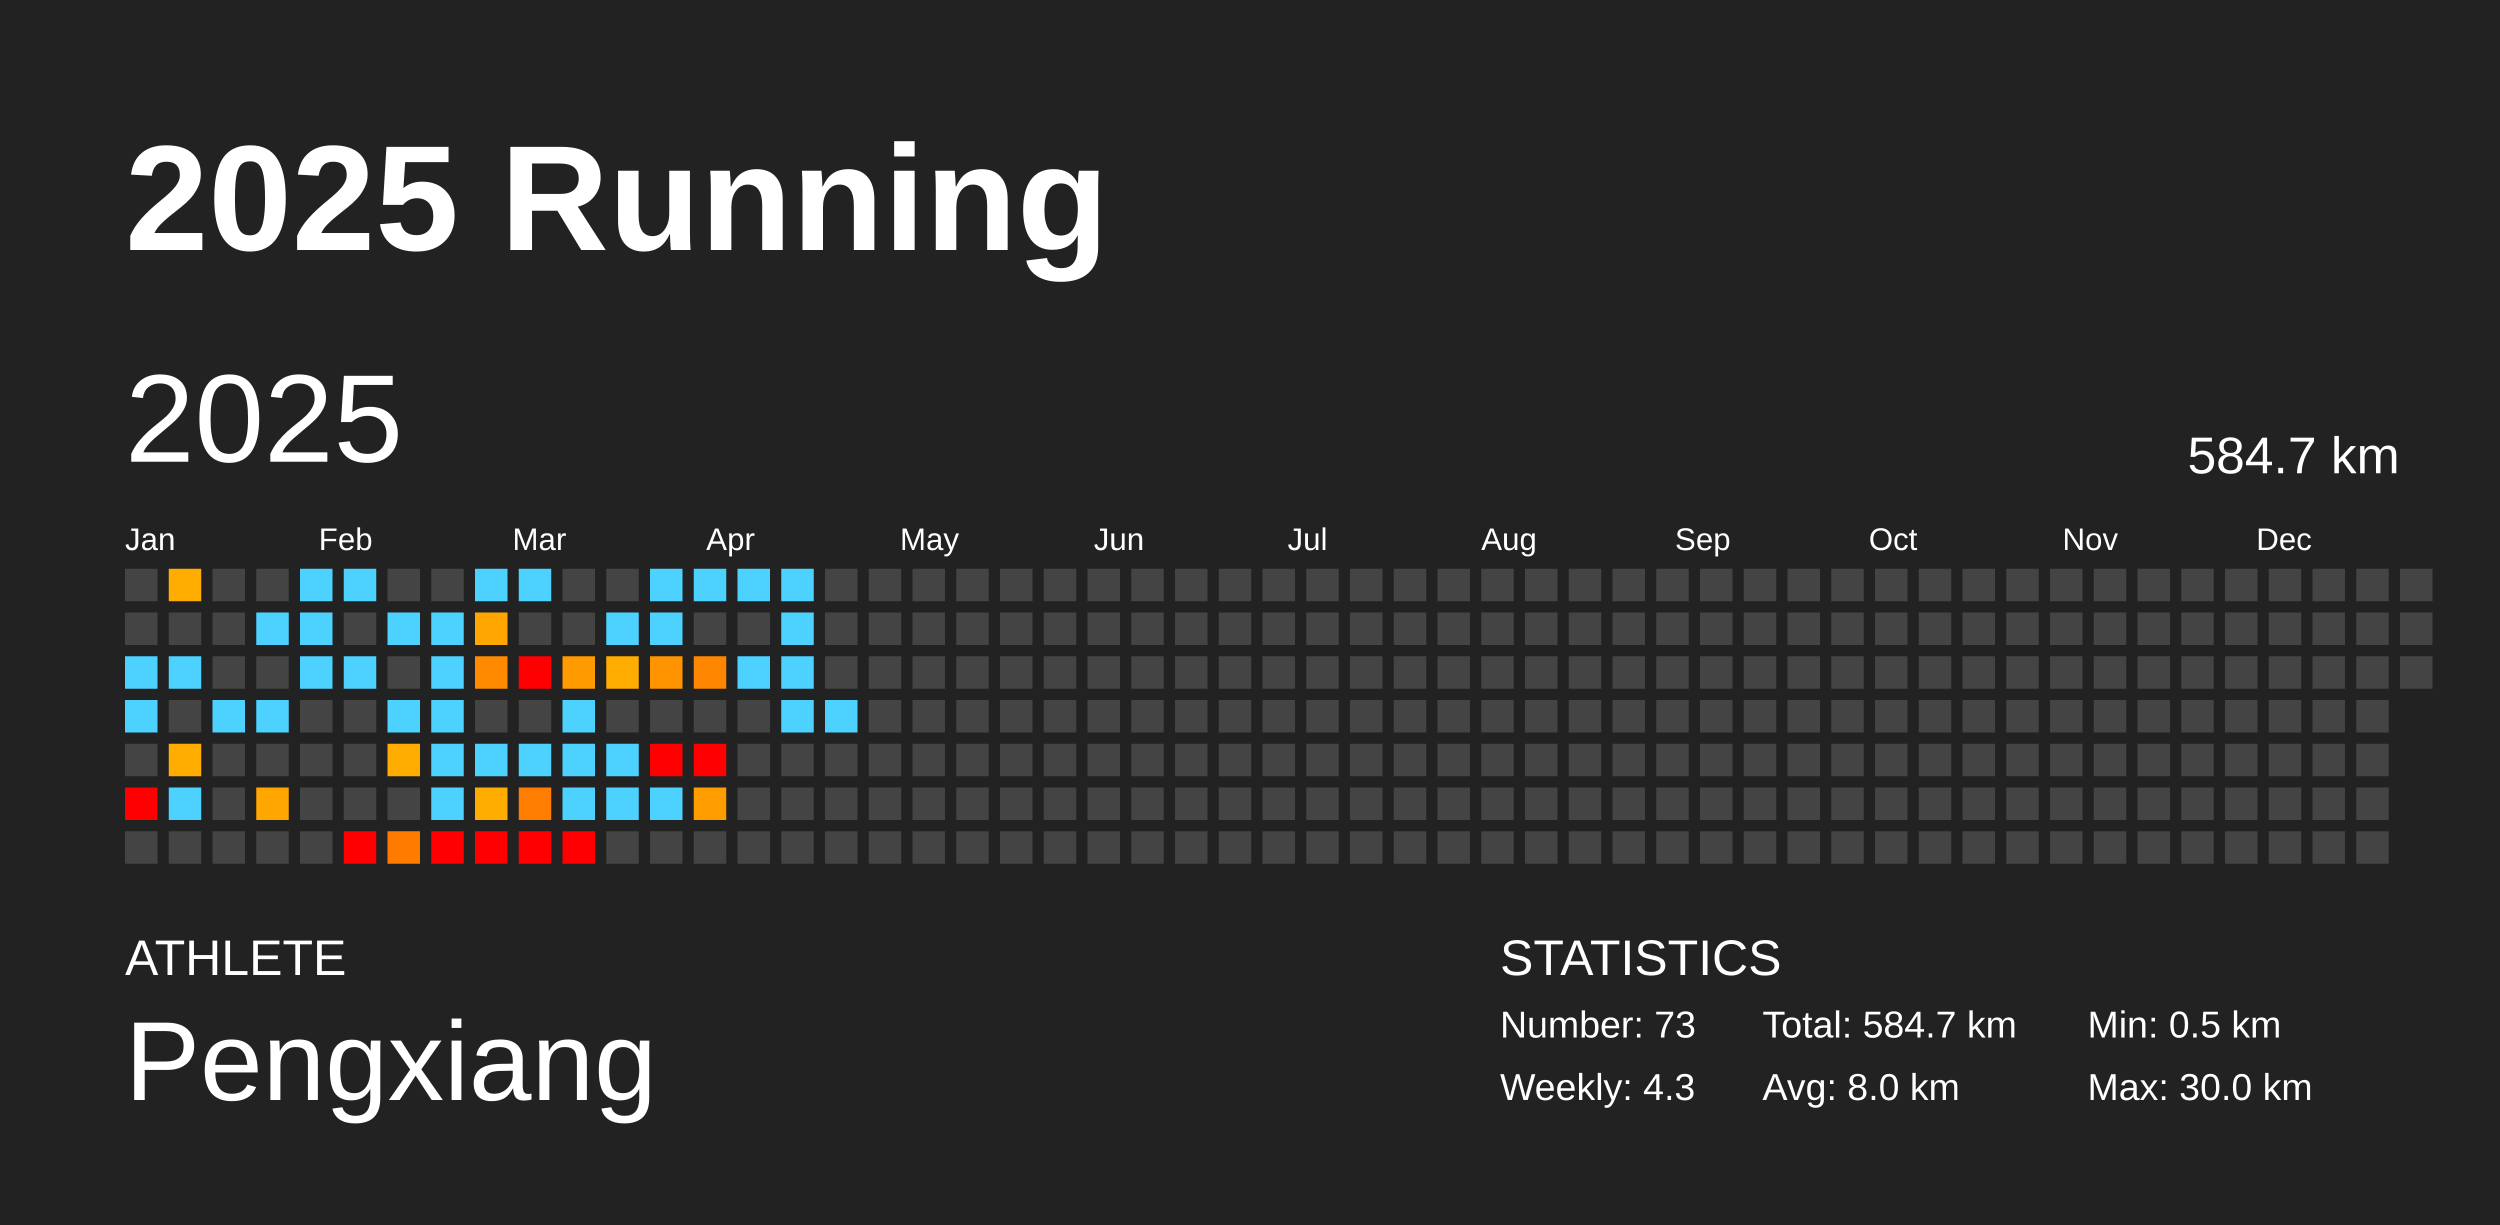
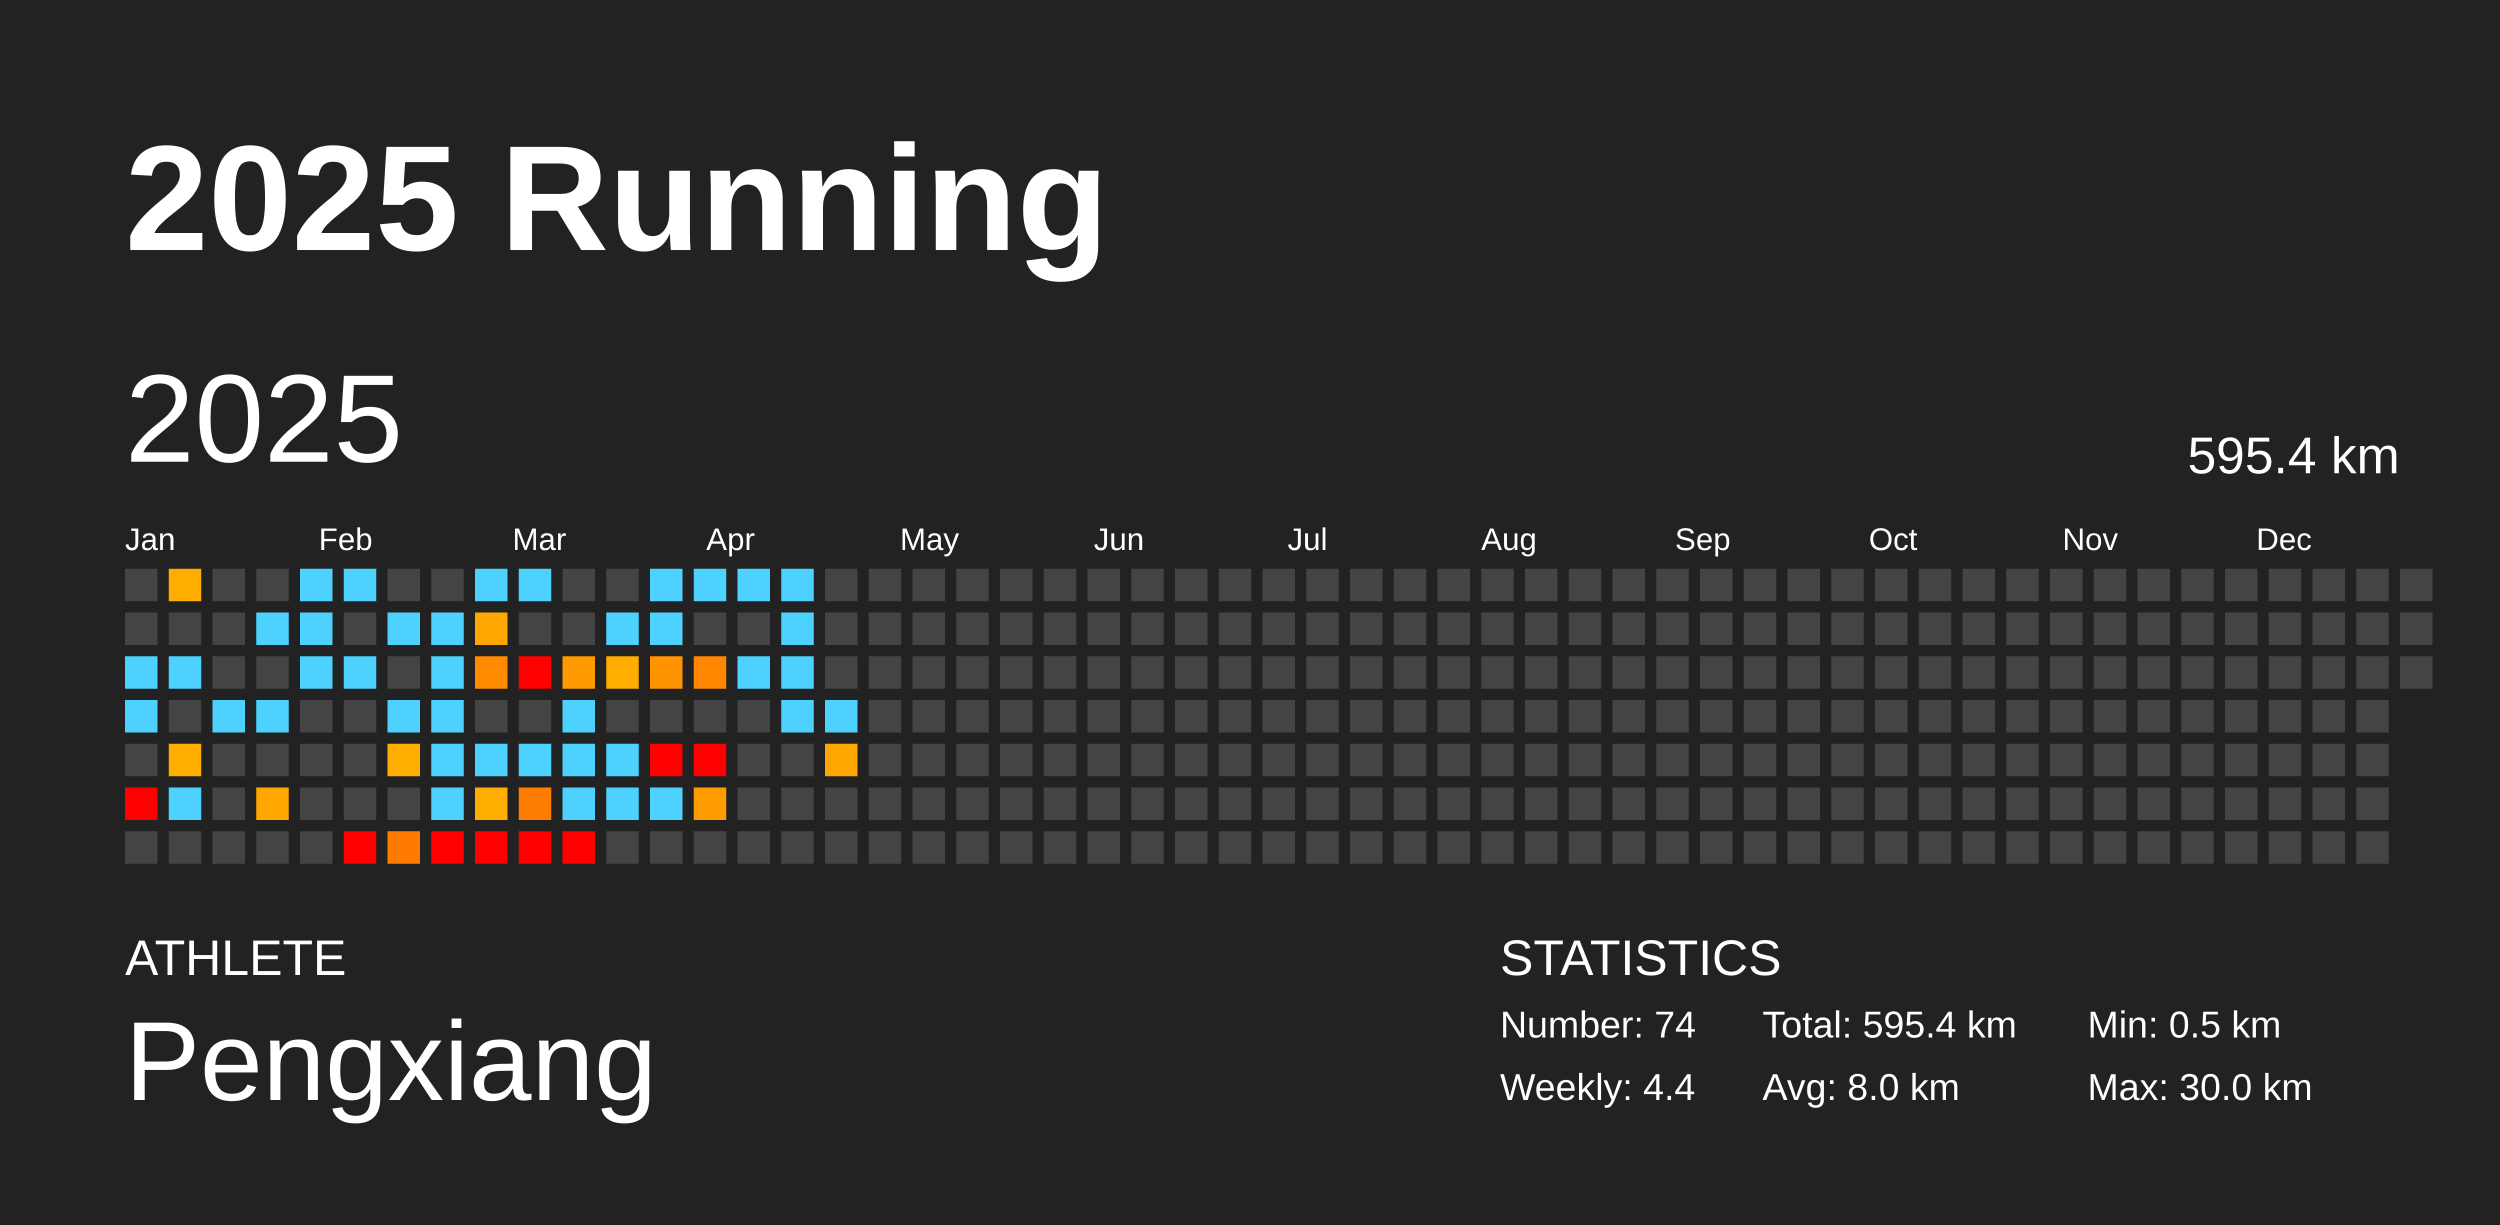
<svg xmlns="http://www.w3.org/2000/svg" baseProfile="full" height="98mm" version="1.1" viewBox="0,0,200,98" width="200mm">
  <defs />
  <rect fill="#222222" height="98" width="200" x="0" y="0" />
  <text fill="#FFFFFF" style="font-size:12px; font-family:Arial; font-weight:bold;" x="10" y="20">2025 Running</text>
  <text fill="#FFFFFF" style="font-size:4px; font-family:Arial" x="10" y="78">ATHLETE</text>
  <text fill="#FFFFFF" style="font-size:9px; font-family:Arial" x="10" y="88">Pengxiang</text>
  <text fill="#FFFFFF" style="font-size:4px; font-family:Arial" x="120" y="78">STATISTICS</text>
-   <text fill="#FFFFFF" style="font-size:3px; font-family:Arial" x="120" y="83">Number: 73</text>
-   <text fill="#FFFFFF" style="font-size:3px; font-family:Arial" x="120" y="88">Weekly: 4.3</text>
-   <text fill="#FFFFFF" style="font-size:3px; font-family:Arial" x="141" y="83">Total: 584.7 km</text>
+   <text fill="#FFFFFF" style="font-size:3px; font-family:Arial" x="120" y="83">Number: 74</text>
+   <text fill="#FFFFFF" style="font-size:3px; font-family:Arial" x="120" y="88">Weekly: 4.4</text>
+   <text fill="#FFFFFF" style="font-size:3px; font-family:Arial" x="141" y="83">Total: 595.4 km</text>
  <text fill="#FFFFFF" style="font-size:3px; font-family:Arial" x="141" y="88">Avg: 8.0 km</text>
  <text fill="#FFFFFF" style="font-size:3px; font-family:Arial" x="167" y="83">Min: 0.5 km</text>
  <text fill="#FFFFFF" style="font-size:3px; font-family:Arial" x="167" y="88">Max: 30.0 km</text>
  <text dominant-baseline="hanging" fill="#FFFFFF" style="font-size:10.0px; font-family:Arial;" x="10" y="30">2025</text>
-   <text dominant-baseline="hanging" fill="#FFFFFF" style="font-size:4.125px; font-family:Arial;" x="175" y="35">584.7 km</text>
+   <text dominant-baseline="hanging" fill="#FFFFFF" style="font-size:4.125px; font-family:Arial;" x="175" y="35">595.4 km</text>
  <text fill="#FFFFFF" style="font-size:2.5px; font-family:Arial" x="10.0" y="44">Jan</text>
  <text fill="#FFFFFF" style="font-size:2.5px; font-family:Arial" x="25.5" y="44">Feb</text>
  <text fill="#FFFFFF" style="font-size:2.5px; font-family:Arial" x="41.0" y="44">Mar</text>
  <text fill="#FFFFFF" style="font-size:2.5px; font-family:Arial" x="56.5" y="44">Apr</text>
  <text fill="#FFFFFF" style="font-size:2.5px; font-family:Arial" x="72.0" y="44">May</text>
  <text fill="#FFFFFF" style="font-size:2.5px; font-family:Arial" x="87.5" y="44">Jun</text>
  <text fill="#FFFFFF" style="font-size:2.5px; font-family:Arial" x="103.0" y="44">Jul</text>
  <text fill="#FFFFFF" style="font-size:2.5px; font-family:Arial" x="118.5" y="44">Aug</text>
  <text fill="#FFFFFF" style="font-size:2.5px; font-family:Arial" x="134.0" y="44">Sep</text>
  <text fill="#FFFFFF" style="font-size:2.5px; font-family:Arial" x="149.5" y="44">Oct</text>
  <text fill="#FFFFFF" style="font-size:2.5px; font-family:Arial" x="165.0" y="44">Nov</text>
  <text fill="#FFFFFF" style="font-size:2.5px; font-family:Arial" x="180.5" y="44">Dec</text>
  <rect fill="#444444" height="2.6" width="2.6" x="10.0" y="45.5" />
  <rect fill="#444444" height="2.6" width="2.6" x="10.0" y="49.0" />
  <rect fill="#4dd2ff" height="2.6" width="2.6" x="10.0" y="52.5" />
  <rect fill="#4dd2ff" height="2.6" width="2.6" x="10.0" y="56.0" />
  <rect fill="#444444" height="2.6" width="2.6" x="10.0" y="59.5" />
  <rect fill="red" height="2.6" width="2.6" x="10.0" y="63.0" />
  <rect fill="#444444" height="2.6" width="2.6" x="10.0" y="66.5" />
  <rect fill="#ffad00" height="2.6" width="2.6" x="13.5" y="45.5" />
  <rect fill="#444444" height="2.6" width="2.6" x="13.5" y="49.0" />
  <rect fill="#4dd2ff" height="2.6" width="2.6" x="13.5" y="52.5" />
  <rect fill="#444444" height="2.6" width="2.6" x="13.5" y="56.0" />
  <rect fill="#ffad00" height="2.6" width="2.6" x="13.5" y="59.5" />
  <rect fill="#4dd2ff" height="2.6" width="2.6" x="13.5" y="63.0" />
  <rect fill="#444444" height="2.6" width="2.6" x="13.5" y="66.5" />
  <rect fill="#444444" height="2.6" width="2.6" x="17.0" y="45.5" />
  <rect fill="#444444" height="2.6" width="2.6" x="17.0" y="49.0" />
  <rect fill="#444444" height="2.6" width="2.6" x="17.0" y="52.5" />
  <rect fill="#4dd2ff" height="2.6" width="2.6" x="17.0" y="56.0" />
  <rect fill="#444444" height="2.6" width="2.6" x="17.0" y="59.5" />
  <rect fill="#444444" height="2.6" width="2.6" x="17.0" y="63.0" />
  <rect fill="#444444" height="2.6" width="2.6" x="17.0" y="66.5" />
  <rect fill="#444444" height="2.6" width="2.6" x="20.5" y="45.5" />
  <rect fill="#4dd2ff" height="2.6" width="2.6" x="20.5" y="49.0" />
  <rect fill="#444444" height="2.6" width="2.6" x="20.5" y="52.5" />
  <rect fill="#4dd2ff" height="2.6" width="2.6" x="20.5" y="56.0" />
  <rect fill="#444444" height="2.6" width="2.6" x="20.5" y="59.5" />
  <rect fill="#ffa600" height="2.6" width="2.6" x="20.5" y="63.0" />
  <rect fill="#444444" height="2.6" width="2.6" x="20.5" y="66.5" />
  <rect fill="#4dd2ff" height="2.6" width="2.6" x="24.0" y="45.5" />
  <rect fill="#4dd2ff" height="2.6" width="2.6" x="24.0" y="49.0" />
  <rect fill="#4dd2ff" height="2.6" width="2.6" x="24.0" y="52.5" />
  <rect fill="#444444" height="2.6" width="2.6" x="24.0" y="56.0" />
  <rect fill="#444444" height="2.6" width="2.6" x="24.0" y="59.5" />
  <rect fill="#444444" height="2.6" width="2.6" x="24.0" y="63.0" />
  <rect fill="#444444" height="2.6" width="2.6" x="24.0" y="66.5" />
  <rect fill="#4dd2ff" height="2.6" width="2.6" x="27.5" y="45.5" />
  <rect fill="#444444" height="2.6" width="2.6" x="27.5" y="49.0" />
  <rect fill="#4dd2ff" height="2.6" width="2.6" x="27.5" y="52.5" />
  <rect fill="#444444" height="2.6" width="2.6" x="27.5" y="56.0" />
  <rect fill="#444444" height="2.6" width="2.6" x="27.5" y="59.5" />
  <rect fill="#444444" height="2.6" width="2.6" x="27.5" y="63.0" />
  <rect fill="red" height="2.6" width="2.6" x="27.5" y="66.5" />
  <rect fill="#444444" height="2.6" width="2.6" x="31.0" y="45.5" />
  <rect fill="#4dd2ff" height="2.6" width="2.6" x="31.0" y="49.0" />
  <rect fill="#444444" height="2.6" width="2.6" x="31.0" y="52.5" />
  <rect fill="#4dd2ff" height="2.6" width="2.6" x="31.0" y="56.0" />
  <rect fill="#ffad00" height="2.6" width="2.6" x="31.0" y="59.5" />
  <rect fill="#444444" height="2.6" width="2.6" x="31.0" y="63.0" />
  <rect fill="#ff7b00" height="2.6" width="2.6" x="31.0" y="66.5" />
  <rect fill="#444444" height="2.6" width="2.6" x="34.5" y="45.5" />
  <rect fill="#4dd2ff" height="2.6" width="2.6" x="34.5" y="49.0" />
  <rect fill="#4dd2ff" height="2.6" width="2.6" x="34.5" y="52.5" />
  <rect fill="#4dd2ff" height="2.6" width="2.6" x="34.5" y="56.0" />
  <rect fill="#4dd2ff" height="2.6" width="2.6" x="34.5" y="59.5" />
  <rect fill="#4dd2ff" height="2.6" width="2.6" x="34.5" y="63.0" />
  <rect fill="red" height="2.6" width="2.6" x="34.5" y="66.5" />
  <rect fill="#4dd2ff" height="2.6" width="2.6" x="38.0" y="45.5" />
  <rect fill="#ffa700" height="2.6" width="2.6" x="38.0" y="49.0" />
  <rect fill="#ff8a00" height="2.6" width="2.6" x="38.0" y="52.5" />
  <rect fill="#444444" height="2.6" width="2.6" x="38.0" y="56.0" />
  <rect fill="#4dd2ff" height="2.6" width="2.6" x="38.0" y="59.5" />
  <rect fill="#ffad00" height="2.6" width="2.6" x="38.0" y="63.0" />
  <rect fill="red" height="2.6" width="2.6" x="38.0" y="66.5" />
  <rect fill="#4dd2ff" height="2.6" width="2.6" x="41.5" y="45.5" />
  <rect fill="#444444" height="2.6" width="2.6" x="41.5" y="49.0" />
  <rect fill="red" height="2.6" width="2.6" x="41.5" y="52.5" />
  <rect fill="#444444" height="2.6" width="2.6" x="41.5" y="56.0" />
  <rect fill="#4dd2ff" height="2.6" width="2.6" x="41.5" y="59.5" />
  <rect fill="#ff7d00" height="2.6" width="2.6" x="41.5" y="63.0" />
  <rect fill="red" height="2.6" width="2.6" x="41.5" y="66.5" />
  <rect fill="#444444" height="2.6" width="2.6" x="45.0" y="45.5" />
  <rect fill="#444444" height="2.6" width="2.6" x="45.0" y="49.0" />
  <rect fill="#ff9a00" height="2.6" width="2.6" x="45.0" y="52.5" />
  <rect fill="#4dd2ff" height="2.6" width="2.6" x="45.0" y="56.0" />
  <rect fill="#4dd2ff" height="2.6" width="2.6" x="45.0" y="59.5" />
  <rect fill="#4dd2ff" height="2.6" width="2.6" x="45.0" y="63.0" />
  <rect fill="red" height="2.6" width="2.6" x="45.0" y="66.5" />
  <rect fill="#444444" height="2.6" width="2.6" x="48.5" y="45.5" />
  <rect fill="#4dd2ff" height="2.6" width="2.6" x="48.5" y="49.0" />
  <rect fill="#ffad00" height="2.6" width="2.6" x="48.5" y="52.5" />
  <rect fill="#444444" height="2.6" width="2.6" x="48.5" y="56.0" />
  <rect fill="#4dd2ff" height="2.6" width="2.6" x="48.5" y="59.5" />
  <rect fill="#4dd2ff" height="2.6" width="2.6" x="48.5" y="63.0" />
  <rect fill="#444444" height="2.6" width="2.6" x="48.5" y="66.5" />
  <rect fill="#4dd2ff" height="2.6" width="2.6" x="52.0" y="45.5" />
  <rect fill="#4dd2ff" height="2.6" width="2.6" x="52.0" y="49.0" />
  <rect fill="#ff9400" height="2.6" width="2.6" x="52.0" y="52.5" />
  <rect fill="#444444" height="2.6" width="2.6" x="52.0" y="56.0" />
  <rect fill="red" height="2.6" width="2.6" x="52.0" y="59.5" />
  <rect fill="#4dd2ff" height="2.6" width="2.6" x="52.0" y="63.0" />
  <rect fill="#444444" height="2.6" width="2.6" x="52.0" y="66.5" />
  <rect fill="#4dd2ff" height="2.6" width="2.6" x="55.5" y="45.5" />
  <rect fill="#444444" height="2.6" width="2.6" x="55.5" y="49.0" />
  <rect fill="#ff8600" height="2.6" width="2.6" x="55.5" y="52.5" />
  <rect fill="#444444" height="2.6" width="2.6" x="55.5" y="56.0" />
  <rect fill="red" height="2.6" width="2.6" x="55.5" y="59.5" />
  <rect fill="#ff9c00" height="2.6" width="2.6" x="55.5" y="63.0" />
  <rect fill="#444444" height="2.6" width="2.6" x="55.5" y="66.5" />
  <rect fill="#4dd2ff" height="2.6" width="2.6" x="59.0" y="45.5" />
  <rect fill="#444444" height="2.6" width="2.6" x="59.0" y="49.0" />
  <rect fill="#4dd2ff" height="2.6" width="2.6" x="59.0" y="52.5" />
  <rect fill="#444444" height="2.6" width="2.6" x="59.0" y="56.0" />
  <rect fill="#444444" height="2.6" width="2.6" x="59.0" y="59.5" />
  <rect fill="#444444" height="2.6" width="2.6" x="59.0" y="63.0" />
  <rect fill="#444444" height="2.6" width="2.6" x="59.0" y="66.5" />
  <rect fill="#4dd2ff" height="2.6" width="2.6" x="62.5" y="45.5" />
  <rect fill="#4dd2ff" height="2.6" width="2.6" x="62.5" y="49.0" />
  <rect fill="#4dd2ff" height="2.6" width="2.6" x="62.5" y="52.5" />
  <rect fill="#4dd2ff" height="2.6" width="2.6" x="62.5" y="56.0" />
  <rect fill="#444444" height="2.6" width="2.6" x="62.5" y="59.5" />
  <rect fill="#444444" height="2.6" width="2.6" x="62.5" y="63.0" />
  <rect fill="#444444" height="2.6" width="2.6" x="62.5" y="66.5" />
  <rect fill="#444444" height="2.6" width="2.6" x="66.0" y="45.5" />
  <rect fill="#444444" height="2.6" width="2.6" x="66.0" y="49.0" />
  <rect fill="#444444" height="2.6" width="2.6" x="66.0" y="52.5" />
  <rect fill="#4dd2ff" height="2.6" width="2.6" x="66.0" y="56.0" />
-   <rect fill="#444444" height="2.6" width="2.6" x="66.0" y="59.5" />
+   <rect fill="#ffa700" height="2.6" width="2.6" x="66.0" y="59.5" />
  <rect fill="#444444" height="2.6" width="2.6" x="66.0" y="63.0" />
  <rect fill="#444444" height="2.6" width="2.6" x="66.0" y="66.5" />
  <rect fill="#444444" height="2.6" width="2.6" x="69.5" y="45.5" />
  <rect fill="#444444" height="2.6" width="2.6" x="69.5" y="49.0" />
  <rect fill="#444444" height="2.6" width="2.6" x="69.5" y="52.5" />
  <rect fill="#444444" height="2.6" width="2.6" x="69.5" y="56.0" />
  <rect fill="#444444" height="2.6" width="2.6" x="69.5" y="59.5" />
  <rect fill="#444444" height="2.6" width="2.6" x="69.5" y="63.0" />
  <rect fill="#444444" height="2.6" width="2.6" x="69.5" y="66.5" />
  <rect fill="#444444" height="2.6" width="2.6" x="73.0" y="45.5" />
  <rect fill="#444444" height="2.6" width="2.6" x="73.0" y="49.0" />
  <rect fill="#444444" height="2.6" width="2.6" x="73.0" y="52.5" />
  <rect fill="#444444" height="2.6" width="2.6" x="73.0" y="56.0" />
  <rect fill="#444444" height="2.6" width="2.6" x="73.0" y="59.5" />
  <rect fill="#444444" height="2.6" width="2.6" x="73.0" y="63.0" />
  <rect fill="#444444" height="2.6" width="2.6" x="73.0" y="66.5" />
  <rect fill="#444444" height="2.6" width="2.6" x="76.5" y="45.5" />
  <rect fill="#444444" height="2.6" width="2.6" x="76.5" y="49.0" />
  <rect fill="#444444" height="2.6" width="2.6" x="76.5" y="52.5" />
  <rect fill="#444444" height="2.6" width="2.6" x="76.5" y="56.0" />
  <rect fill="#444444" height="2.6" width="2.6" x="76.5" y="59.5" />
  <rect fill="#444444" height="2.6" width="2.6" x="76.5" y="63.0" />
  <rect fill="#444444" height="2.6" width="2.6" x="76.5" y="66.5" />
  <rect fill="#444444" height="2.6" width="2.6" x="80.0" y="45.5" />
  <rect fill="#444444" height="2.6" width="2.6" x="80.0" y="49.0" />
  <rect fill="#444444" height="2.6" width="2.6" x="80.0" y="52.5" />
  <rect fill="#444444" height="2.6" width="2.6" x="80.0" y="56.0" />
  <rect fill="#444444" height="2.6" width="2.6" x="80.0" y="59.5" />
  <rect fill="#444444" height="2.6" width="2.6" x="80.0" y="63.0" />
  <rect fill="#444444" height="2.6" width="2.6" x="80.0" y="66.5" />
  <rect fill="#444444" height="2.6" width="2.6" x="83.5" y="45.5" />
  <rect fill="#444444" height="2.6" width="2.6" x="83.5" y="49.0" />
  <rect fill="#444444" height="2.6" width="2.6" x="83.5" y="52.5" />
  <rect fill="#444444" height="2.6" width="2.6" x="83.5" y="56.0" />
  <rect fill="#444444" height="2.6" width="2.6" x="83.5" y="59.5" />
  <rect fill="#444444" height="2.6" width="2.6" x="83.5" y="63.0" />
  <rect fill="#444444" height="2.6" width="2.6" x="83.5" y="66.5" />
  <rect fill="#444444" height="2.6" width="2.6" x="87.0" y="45.5" />
  <rect fill="#444444" height="2.6" width="2.6" x="87.0" y="49.0" />
  <rect fill="#444444" height="2.6" width="2.6" x="87.0" y="52.5" />
  <rect fill="#444444" height="2.6" width="2.6" x="87.0" y="56.0" />
  <rect fill="#444444" height="2.6" width="2.6" x="87.0" y="59.5" />
  <rect fill="#444444" height="2.6" width="2.6" x="87.0" y="63.0" />
  <rect fill="#444444" height="2.6" width="2.6" x="87.0" y="66.5" />
  <rect fill="#444444" height="2.6" width="2.6" x="90.5" y="45.5" />
  <rect fill="#444444" height="2.6" width="2.6" x="90.5" y="49.0" />
  <rect fill="#444444" height="2.6" width="2.6" x="90.5" y="52.5" />
  <rect fill="#444444" height="2.6" width="2.6" x="90.5" y="56.0" />
  <rect fill="#444444" height="2.6" width="2.6" x="90.5" y="59.5" />
  <rect fill="#444444" height="2.6" width="2.6" x="90.5" y="63.0" />
  <rect fill="#444444" height="2.6" width="2.6" x="90.5" y="66.5" />
  <rect fill="#444444" height="2.6" width="2.6" x="94.0" y="45.5" />
  <rect fill="#444444" height="2.6" width="2.6" x="94.0" y="49.0" />
  <rect fill="#444444" height="2.6" width="2.6" x="94.0" y="52.5" />
  <rect fill="#444444" height="2.6" width="2.6" x="94.0" y="56.0" />
  <rect fill="#444444" height="2.6" width="2.6" x="94.0" y="59.5" />
  <rect fill="#444444" height="2.6" width="2.6" x="94.0" y="63.0" />
  <rect fill="#444444" height="2.6" width="2.6" x="94.0" y="66.5" />
  <rect fill="#444444" height="2.6" width="2.6" x="97.5" y="45.5" />
  <rect fill="#444444" height="2.6" width="2.6" x="97.5" y="49.0" />
  <rect fill="#444444" height="2.6" width="2.6" x="97.5" y="52.5" />
  <rect fill="#444444" height="2.6" width="2.6" x="97.5" y="56.0" />
  <rect fill="#444444" height="2.6" width="2.6" x="97.5" y="59.5" />
  <rect fill="#444444" height="2.6" width="2.6" x="97.5" y="63.0" />
  <rect fill="#444444" height="2.6" width="2.6" x="97.5" y="66.5" />
  <rect fill="#444444" height="2.6" width="2.6" x="101.0" y="45.5" />
  <rect fill="#444444" height="2.6" width="2.6" x="101.0" y="49.0" />
  <rect fill="#444444" height="2.6" width="2.6" x="101.0" y="52.5" />
  <rect fill="#444444" height="2.6" width="2.6" x="101.0" y="56.0" />
  <rect fill="#444444" height="2.6" width="2.6" x="101.0" y="59.5" />
  <rect fill="#444444" height="2.6" width="2.6" x="101.0" y="63.0" />
  <rect fill="#444444" height="2.6" width="2.6" x="101.0" y="66.5" />
  <rect fill="#444444" height="2.6" width="2.6" x="104.5" y="45.5" />
  <rect fill="#444444" height="2.6" width="2.6" x="104.5" y="49.0" />
  <rect fill="#444444" height="2.6" width="2.6" x="104.5" y="52.5" />
  <rect fill="#444444" height="2.6" width="2.6" x="104.5" y="56.0" />
  <rect fill="#444444" height="2.6" width="2.6" x="104.5" y="59.5" />
  <rect fill="#444444" height="2.6" width="2.6" x="104.5" y="63.0" />
  <rect fill="#444444" height="2.6" width="2.6" x="104.5" y="66.5" />
  <rect fill="#444444" height="2.6" width="2.6" x="108.0" y="45.5" />
  <rect fill="#444444" height="2.6" width="2.6" x="108.0" y="49.0" />
  <rect fill="#444444" height="2.6" width="2.6" x="108.0" y="52.5" />
  <rect fill="#444444" height="2.6" width="2.6" x="108.0" y="56.0" />
  <rect fill="#444444" height="2.6" width="2.6" x="108.0" y="59.5" />
  <rect fill="#444444" height="2.6" width="2.6" x="108.0" y="63.0" />
  <rect fill="#444444" height="2.6" width="2.6" x="108.0" y="66.5" />
  <rect fill="#444444" height="2.6" width="2.6" x="111.5" y="45.5" />
  <rect fill="#444444" height="2.6" width="2.6" x="111.5" y="49.0" />
  <rect fill="#444444" height="2.6" width="2.6" x="111.5" y="52.5" />
  <rect fill="#444444" height="2.6" width="2.6" x="111.5" y="56.0" />
  <rect fill="#444444" height="2.6" width="2.6" x="111.5" y="59.5" />
  <rect fill="#444444" height="2.6" width="2.6" x="111.5" y="63.0" />
  <rect fill="#444444" height="2.6" width="2.6" x="111.5" y="66.5" />
  <rect fill="#444444" height="2.6" width="2.6" x="115.0" y="45.5" />
  <rect fill="#444444" height="2.6" width="2.6" x="115.0" y="49.0" />
  <rect fill="#444444" height="2.6" width="2.6" x="115.0" y="52.5" />
  <rect fill="#444444" height="2.6" width="2.6" x="115.0" y="56.0" />
  <rect fill="#444444" height="2.6" width="2.6" x="115.0" y="59.5" />
  <rect fill="#444444" height="2.6" width="2.6" x="115.0" y="63.0" />
  <rect fill="#444444" height="2.6" width="2.6" x="115.0" y="66.5" />
  <rect fill="#444444" height="2.6" width="2.6" x="118.5" y="45.5" />
  <rect fill="#444444" height="2.6" width="2.6" x="118.5" y="49.0" />
  <rect fill="#444444" height="2.6" width="2.6" x="118.5" y="52.5" />
  <rect fill="#444444" height="2.6" width="2.6" x="118.5" y="56.0" />
  <rect fill="#444444" height="2.6" width="2.6" x="118.5" y="59.5" />
  <rect fill="#444444" height="2.6" width="2.6" x="118.5" y="63.0" />
  <rect fill="#444444" height="2.6" width="2.6" x="118.5" y="66.5" />
  <rect fill="#444444" height="2.6" width="2.6" x="122.0" y="45.5" />
  <rect fill="#444444" height="2.6" width="2.6" x="122.0" y="49.0" />
  <rect fill="#444444" height="2.6" width="2.6" x="122.0" y="52.5" />
  <rect fill="#444444" height="2.6" width="2.6" x="122.0" y="56.0" />
  <rect fill="#444444" height="2.6" width="2.6" x="122.0" y="59.5" />
  <rect fill="#444444" height="2.6" width="2.6" x="122.0" y="63.0" />
  <rect fill="#444444" height="2.6" width="2.6" x="122.0" y="66.5" />
  <rect fill="#444444" height="2.6" width="2.6" x="125.5" y="45.5" />
  <rect fill="#444444" height="2.6" width="2.6" x="125.5" y="49.0" />
  <rect fill="#444444" height="2.6" width="2.6" x="125.5" y="52.5" />
  <rect fill="#444444" height="2.6" width="2.6" x="125.5" y="56.0" />
  <rect fill="#444444" height="2.6" width="2.6" x="125.5" y="59.5" />
  <rect fill="#444444" height="2.6" width="2.6" x="125.5" y="63.0" />
  <rect fill="#444444" height="2.6" width="2.6" x="125.5" y="66.5" />
  <rect fill="#444444" height="2.6" width="2.6" x="129.0" y="45.5" />
  <rect fill="#444444" height="2.6" width="2.6" x="129.0" y="49.0" />
  <rect fill="#444444" height="2.6" width="2.6" x="129.0" y="52.5" />
  <rect fill="#444444" height="2.6" width="2.6" x="129.0" y="56.0" />
  <rect fill="#444444" height="2.6" width="2.6" x="129.0" y="59.5" />
  <rect fill="#444444" height="2.6" width="2.6" x="129.0" y="63.0" />
  <rect fill="#444444" height="2.6" width="2.6" x="129.0" y="66.5" />
  <rect fill="#444444" height="2.6" width="2.6" x="132.5" y="45.5" />
  <rect fill="#444444" height="2.6" width="2.6" x="132.5" y="49.0" />
  <rect fill="#444444" height="2.6" width="2.6" x="132.5" y="52.5" />
  <rect fill="#444444" height="2.6" width="2.6" x="132.5" y="56.0" />
  <rect fill="#444444" height="2.6" width="2.6" x="132.5" y="59.5" />
  <rect fill="#444444" height="2.6" width="2.6" x="132.5" y="63.0" />
  <rect fill="#444444" height="2.6" width="2.6" x="132.5" y="66.5" />
  <rect fill="#444444" height="2.6" width="2.6" x="136.0" y="45.5" />
  <rect fill="#444444" height="2.6" width="2.6" x="136.0" y="49.0" />
  <rect fill="#444444" height="2.6" width="2.6" x="136.0" y="52.5" />
  <rect fill="#444444" height="2.6" width="2.6" x="136.0" y="56.0" />
  <rect fill="#444444" height="2.6" width="2.6" x="136.0" y="59.5" />
  <rect fill="#444444" height="2.6" width="2.6" x="136.0" y="63.0" />
  <rect fill="#444444" height="2.6" width="2.6" x="136.0" y="66.5" />
  <rect fill="#444444" height="2.6" width="2.6" x="139.5" y="45.5" />
  <rect fill="#444444" height="2.6" width="2.6" x="139.5" y="49.0" />
  <rect fill="#444444" height="2.6" width="2.6" x="139.5" y="52.5" />
  <rect fill="#444444" height="2.6" width="2.6" x="139.5" y="56.0" />
  <rect fill="#444444" height="2.6" width="2.6" x="139.5" y="59.5" />
  <rect fill="#444444" height="2.6" width="2.6" x="139.5" y="63.0" />
  <rect fill="#444444" height="2.6" width="2.6" x="139.5" y="66.5" />
  <rect fill="#444444" height="2.6" width="2.6" x="143.0" y="45.5" />
  <rect fill="#444444" height="2.6" width="2.6" x="143.0" y="49.0" />
  <rect fill="#444444" height="2.6" width="2.6" x="143.0" y="52.5" />
  <rect fill="#444444" height="2.6" width="2.6" x="143.0" y="56.0" />
  <rect fill="#444444" height="2.6" width="2.6" x="143.0" y="59.5" />
  <rect fill="#444444" height="2.6" width="2.6" x="143.0" y="63.0" />
  <rect fill="#444444" height="2.6" width="2.6" x="143.0" y="66.5" />
  <rect fill="#444444" height="2.6" width="2.6" x="146.5" y="45.5" />
  <rect fill="#444444" height="2.6" width="2.6" x="146.5" y="49.0" />
  <rect fill="#444444" height="2.6" width="2.6" x="146.5" y="52.5" />
  <rect fill="#444444" height="2.6" width="2.6" x="146.5" y="56.0" />
  <rect fill="#444444" height="2.6" width="2.6" x="146.5" y="59.5" />
  <rect fill="#444444" height="2.6" width="2.6" x="146.5" y="63.0" />
  <rect fill="#444444" height="2.6" width="2.6" x="146.5" y="66.5" />
  <rect fill="#444444" height="2.6" width="2.6" x="150.0" y="45.5" />
  <rect fill="#444444" height="2.6" width="2.6" x="150.0" y="49.0" />
  <rect fill="#444444" height="2.6" width="2.6" x="150.0" y="52.5" />
  <rect fill="#444444" height="2.6" width="2.6" x="150.0" y="56.0" />
  <rect fill="#444444" height="2.6" width="2.6" x="150.0" y="59.5" />
  <rect fill="#444444" height="2.6" width="2.6" x="150.0" y="63.0" />
  <rect fill="#444444" height="2.6" width="2.6" x="150.0" y="66.5" />
  <rect fill="#444444" height="2.6" width="2.6" x="153.5" y="45.5" />
  <rect fill="#444444" height="2.6" width="2.6" x="153.5" y="49.0" />
  <rect fill="#444444" height="2.6" width="2.6" x="153.5" y="52.5" />
  <rect fill="#444444" height="2.6" width="2.6" x="153.5" y="56.0" />
  <rect fill="#444444" height="2.6" width="2.6" x="153.5" y="59.5" />
  <rect fill="#444444" height="2.6" width="2.6" x="153.5" y="63.0" />
  <rect fill="#444444" height="2.6" width="2.6" x="153.5" y="66.5" />
  <rect fill="#444444" height="2.6" width="2.6" x="157.0" y="45.5" />
  <rect fill="#444444" height="2.6" width="2.6" x="157.0" y="49.0" />
  <rect fill="#444444" height="2.6" width="2.6" x="157.0" y="52.5" />
  <rect fill="#444444" height="2.6" width="2.6" x="157.0" y="56.0" />
  <rect fill="#444444" height="2.6" width="2.6" x="157.0" y="59.5" />
  <rect fill="#444444" height="2.6" width="2.6" x="157.0" y="63.0" />
  <rect fill="#444444" height="2.6" width="2.6" x="157.0" y="66.5" />
  <rect fill="#444444" height="2.6" width="2.6" x="160.5" y="45.5" />
  <rect fill="#444444" height="2.6" width="2.6" x="160.5" y="49.0" />
  <rect fill="#444444" height="2.6" width="2.6" x="160.5" y="52.5" />
  <rect fill="#444444" height="2.6" width="2.6" x="160.5" y="56.0" />
  <rect fill="#444444" height="2.6" width="2.6" x="160.5" y="59.5" />
  <rect fill="#444444" height="2.6" width="2.6" x="160.5" y="63.0" />
  <rect fill="#444444" height="2.6" width="2.6" x="160.5" y="66.5" />
  <rect fill="#444444" height="2.6" width="2.6" x="164.0" y="45.5" />
  <rect fill="#444444" height="2.6" width="2.6" x="164.0" y="49.0" />
  <rect fill="#444444" height="2.6" width="2.6" x="164.0" y="52.5" />
  <rect fill="#444444" height="2.6" width="2.6" x="164.0" y="56.0" />
  <rect fill="#444444" height="2.6" width="2.6" x="164.0" y="59.5" />
  <rect fill="#444444" height="2.6" width="2.6" x="164.0" y="63.0" />
  <rect fill="#444444" height="2.6" width="2.6" x="164.0" y="66.5" />
  <rect fill="#444444" height="2.6" width="2.6" x="167.5" y="45.5" />
  <rect fill="#444444" height="2.6" width="2.6" x="167.5" y="49.0" />
  <rect fill="#444444" height="2.6" width="2.6" x="167.5" y="52.5" />
  <rect fill="#444444" height="2.6" width="2.6" x="167.5" y="56.0" />
  <rect fill="#444444" height="2.6" width="2.6" x="167.5" y="59.5" />
  <rect fill="#444444" height="2.6" width="2.6" x="167.5" y="63.0" />
  <rect fill="#444444" height="2.6" width="2.6" x="167.5" y="66.5" />
  <rect fill="#444444" height="2.6" width="2.6" x="171.0" y="45.5" />
  <rect fill="#444444" height="2.6" width="2.6" x="171.0" y="49.0" />
  <rect fill="#444444" height="2.6" width="2.6" x="171.0" y="52.5" />
  <rect fill="#444444" height="2.6" width="2.6" x="171.0" y="56.0" />
  <rect fill="#444444" height="2.6" width="2.6" x="171.0" y="59.5" />
  <rect fill="#444444" height="2.6" width="2.6" x="171.0" y="63.0" />
  <rect fill="#444444" height="2.6" width="2.6" x="171.0" y="66.5" />
  <rect fill="#444444" height="2.6" width="2.6" x="174.5" y="45.5" />
  <rect fill="#444444" height="2.6" width="2.6" x="174.5" y="49.0" />
  <rect fill="#444444" height="2.6" width="2.6" x="174.5" y="52.5" />
  <rect fill="#444444" height="2.6" width="2.6" x="174.5" y="56.0" />
  <rect fill="#444444" height="2.6" width="2.6" x="174.5" y="59.5" />
  <rect fill="#444444" height="2.6" width="2.6" x="174.5" y="63.0" />
  <rect fill="#444444" height="2.6" width="2.6" x="174.5" y="66.5" />
  <rect fill="#444444" height="2.6" width="2.6" x="178.0" y="45.5" />
  <rect fill="#444444" height="2.6" width="2.6" x="178.0" y="49.0" />
  <rect fill="#444444" height="2.6" width="2.6" x="178.0" y="52.5" />
  <rect fill="#444444" height="2.6" width="2.6" x="178.0" y="56.0" />
  <rect fill="#444444" height="2.6" width="2.6" x="178.0" y="59.5" />
  <rect fill="#444444" height="2.6" width="2.6" x="178.0" y="63.0" />
  <rect fill="#444444" height="2.6" width="2.6" x="178.0" y="66.5" />
  <rect fill="#444444" height="2.6" width="2.6" x="181.5" y="45.5" />
  <rect fill="#444444" height="2.6" width="2.6" x="181.5" y="49.0" />
  <rect fill="#444444" height="2.6" width="2.6" x="181.5" y="52.5" />
  <rect fill="#444444" height="2.6" width="2.6" x="181.5" y="56.0" />
  <rect fill="#444444" height="2.6" width="2.6" x="181.5" y="59.5" />
  <rect fill="#444444" height="2.6" width="2.6" x="181.5" y="63.0" />
  <rect fill="#444444" height="2.6" width="2.6" x="181.5" y="66.5" />
  <rect fill="#444444" height="2.6" width="2.6" x="185.0" y="45.5" />
  <rect fill="#444444" height="2.6" width="2.6" x="185.0" y="49.0" />
  <rect fill="#444444" height="2.6" width="2.6" x="185.0" y="52.5" />
  <rect fill="#444444" height="2.6" width="2.6" x="185.0" y="56.0" />
  <rect fill="#444444" height="2.6" width="2.6" x="185.0" y="59.5" />
  <rect fill="#444444" height="2.6" width="2.6" x="185.0" y="63.0" />
  <rect fill="#444444" height="2.6" width="2.6" x="185.0" y="66.5" />
  <rect fill="#444444" height="2.6" width="2.6" x="188.5" y="45.5" />
  <rect fill="#444444" height="2.6" width="2.6" x="188.5" y="49.0" />
  <rect fill="#444444" height="2.6" width="2.6" x="188.5" y="52.5" />
  <rect fill="#444444" height="2.6" width="2.6" x="188.5" y="56.0" />
  <rect fill="#444444" height="2.6" width="2.6" x="188.5" y="59.5" />
  <rect fill="#444444" height="2.6" width="2.6" x="188.5" y="63.0" />
  <rect fill="#444444" height="2.6" width="2.6" x="188.5" y="66.5" />
  <rect fill="#444444" height="2.6" width="2.6" x="192.0" y="45.5" />
  <rect fill="#444444" height="2.6" width="2.6" x="192.0" y="49.0" />
  <rect fill="#444444" height="2.6" width="2.6" x="192.0" y="52.5" />
</svg>
